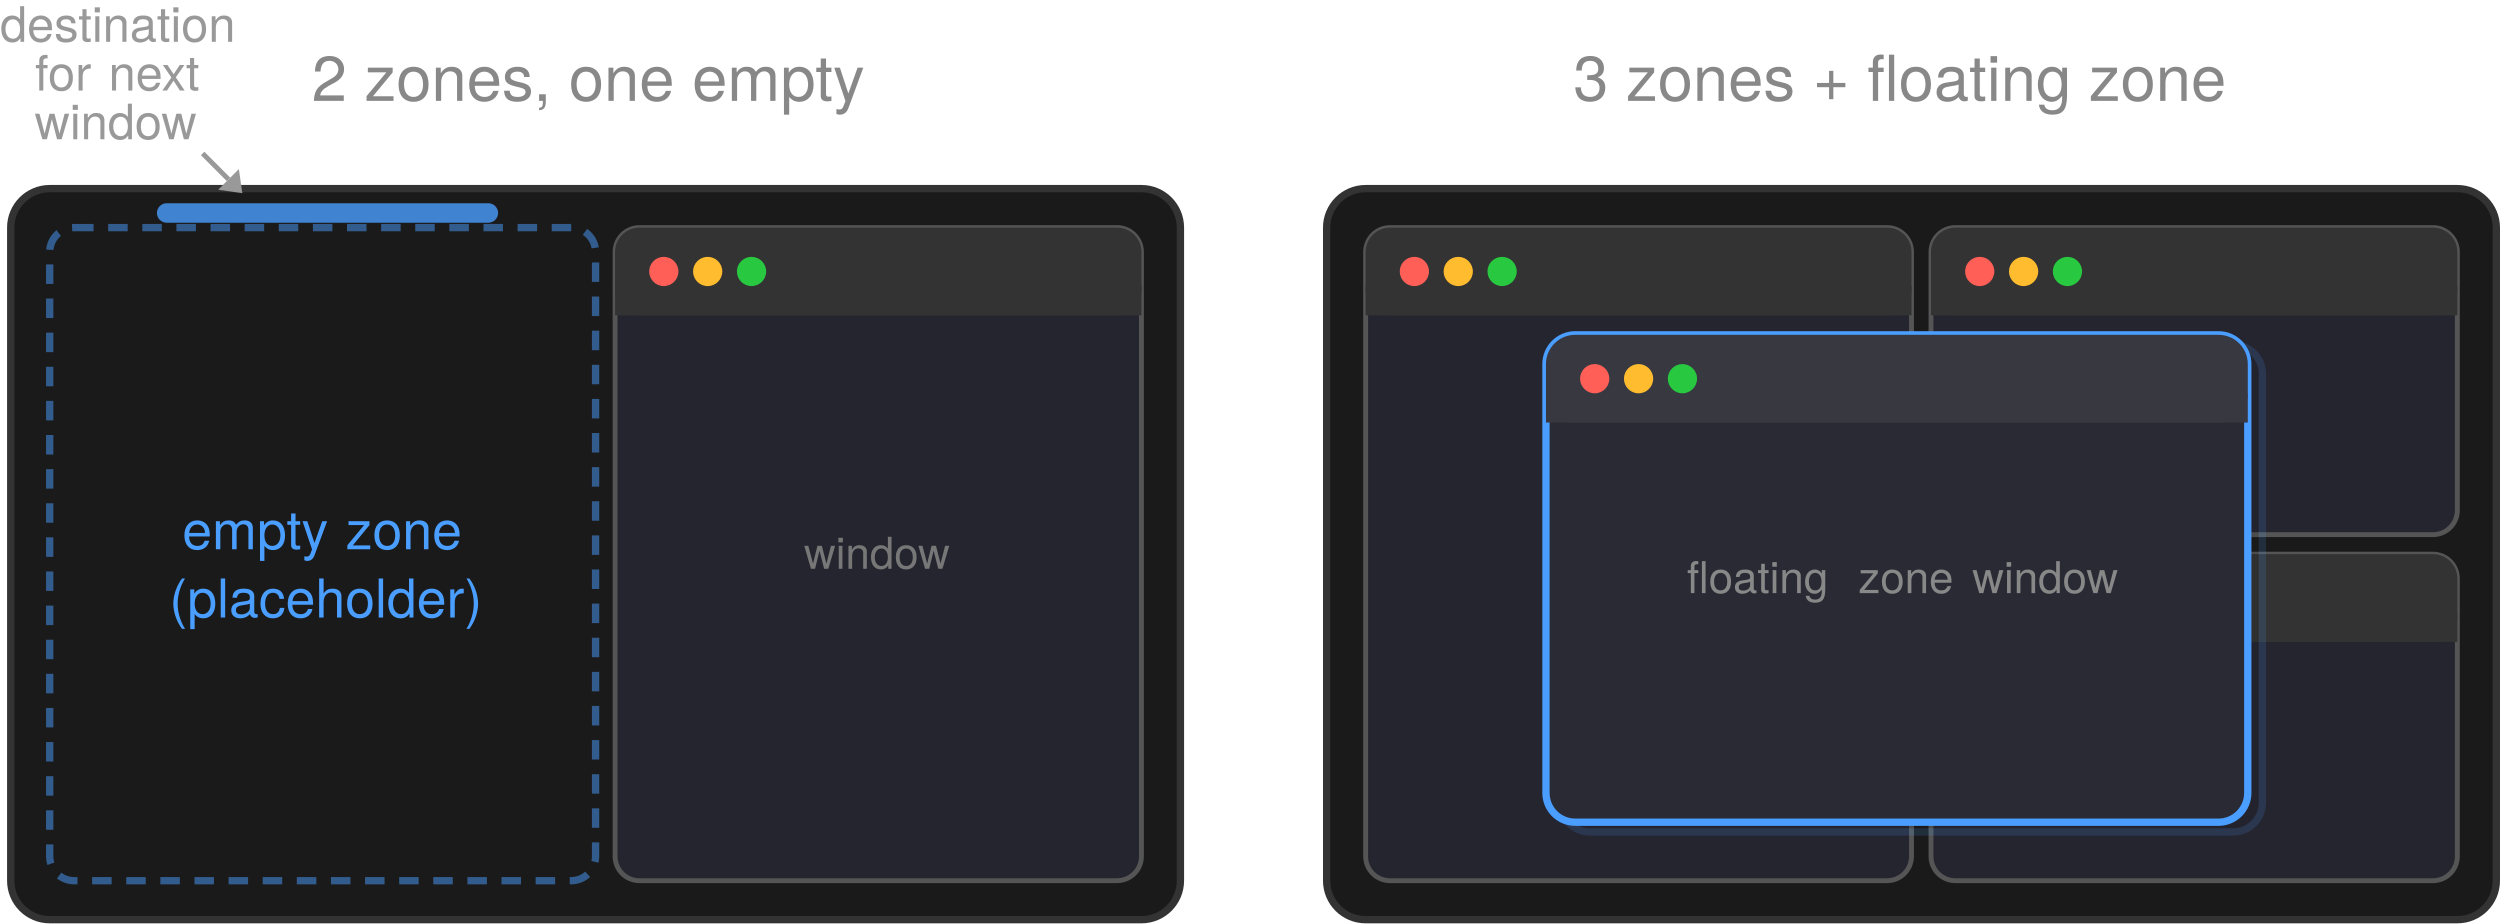
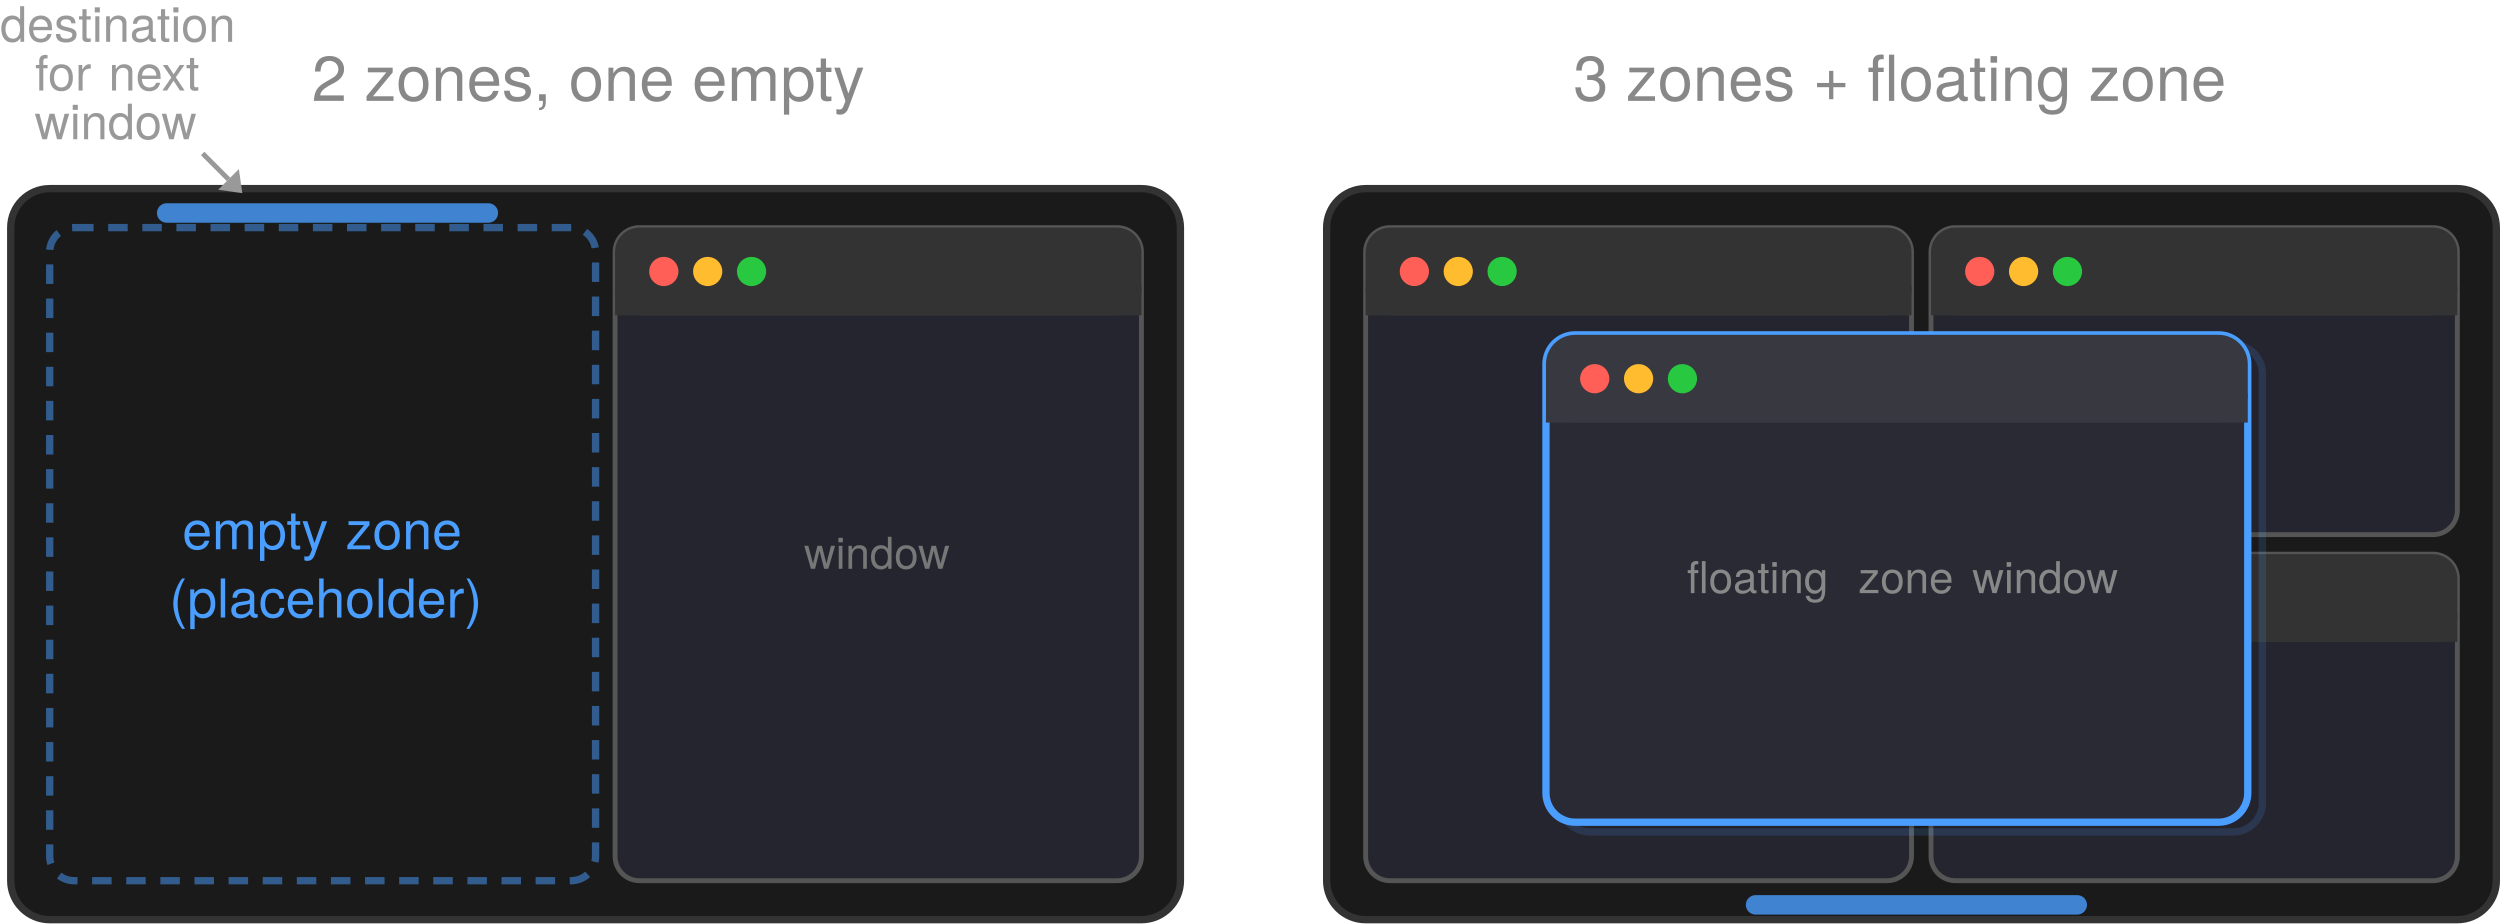
<svg xmlns="http://www.w3.org/2000/svg" id="Layer_1" version="1.1" viewBox="0 0 512.95 189.45">
  <defs>
    <style>
      .st0 {
        font-size: 10px;
      }

      .st0, .st1, .st2, .st3, .st4, .st5, .st6, .st7, .st8 {
        isolation: isolate;
      }

      .st0, .st1, .st2, .st3, .st5 {
        font-family: HelveticaNeue-Medium, 'Helvetica Neue';
        font-weight: 500;
      }

      .st0, .st9 {
        fill: #999;
      }

      .st1 {
        font-size: 11px;
      }

      .st1, .st8 {
        fill: #4a9eff;
      }

      .st2 {
        font-size: 13px;
      }

      .st2, .st3 {
        fill: #888;
      }

      .st10 {
        fill: #2a2a35;
      }

      .st10, .st11, .st6, .st7 {
        stroke-width: 1.5px;
      }

      .st10, .st6, .st7 {
        stroke: #4a9eff;
      }

      .st3, .st5 {
        font-size: 9px;
      }

      .st12 {
        fill: #febc2e;
      }

      .st13 {
        fill: #383840;
      }

      .st14 {
        fill: #ff5f57;
      }

      .st15 {
        stroke: #999;
      }

      .st15, .st6 {
        fill: none;
      }

      .st5 {
        fill: #777;
      }

      .st11 {
        stroke: #333;
      }

      .st11, .st7 {
        fill: #1a1a1a;
      }

      .st16 {
        fill: #252530;
        stroke: #555;
      }

      .st6 {
        opacity: .5;
        stroke-dasharray: 4 3;
      }

      .st7 {
        opacity: .15;
      }

      .st8 {
        opacity: .8;
      }

      .st17 {
        fill: #333;
      }

      .st18 {
        fill: #28c840;
      }
    </style>
  </defs>
  <g>
    <g class="st4">
      <g class="st4">
        <g class="st4">
-           <text class="st2" transform="translate(63.96 20.7)">
-             <tspan x="0" y="0">2 zones, one empty</tspan>
-           </text>
+           <g class="st4">
+             <text class="st2" transform="translate(63.96 20.7)">
+               <tspan x="0" y="0">2 zones, one empty</tspan>
+             </text>
+           </g>
        </g>
      </g>
    </g>
    <rect class="st11" x="2.2" y="38.7" width="240" height="150" rx="8" ry="8" />
    <rect class="st6" x="10.2" y="46.7" width="112" height="134" rx="5" ry="5" />
    <g class="st4">
      <g class="st4">
        <g class="st4">
-           <text class="st1" transform="translate(37.4 112.7)">
-             <tspan x="0" y="0">empty</tspan>
-           </text>
-         </g>
-       </g>
-       <g class="st4">
-         <g class="st4">
-           <text class="st1" transform="translate(70.93 112.7)">
-             <tspan x="0" y="0">zone</tspan>
-           </text>
-         </g>
-       </g>
-     </g>
-     <g class="st4">
-       <g class="st4">
-         <g class="st4">
-           <text class="st1" transform="translate(34.76 126.7)">
-             <tspan x="0" y="0">(placeholder)</tspan>
-           </text>
+           <g class="st4">
+             <text class="st1" transform="translate(37.4 112.7)">
+               <tspan x="0" y="0">empty</tspan>
+             </text>
+           </g>
+         </g>
+       </g>
+       <g class="st4">
+         <g class="st4">
+           <g class="st4">
+             <text class="st1" transform="translate(70.93 112.7)">
+               <tspan x="0" y="0">zone</tspan>
+             </text>
+           </g>
+         </g>
+       </g>
+     </g>
+     <g class="st4">
+       <g class="st4">
+         <g class="st4">
+           <g class="st4">
+             <text class="st1" transform="translate(34.76 126.7)">
+               <tspan x="0" y="0">(placeholder)</tspan>
+             </text>
+           </g>
        </g>
      </g>
    </g>
    <rect class="st16" x="126.2" y="46.7" width="108" height="134" rx="5" ry="5" />
    <rect class="st17" x="126.2" y="46.7" width="108" height="18" rx="5" ry="5" />
    <rect class="st17" x="126.2" y="58.7" width="108" height="6" />
    <circle class="st14" cx="136.2" cy="55.7" r="3" />
    <circle class="st12" cx="145.2" cy="55.7" r="3" />
    <circle class="st18" cx="154.2" cy="55.7" r="3" />
    <g class="st4">
      <g class="st4">
        <g class="st4">
-           <text class="st5" transform="translate(164.97 116.7)">
-             <tspan x="0" y="0">window</tspan>
-           </text>
+           <g class="st4">
+             <text class="st5" transform="translate(164.97 116.7)">
+               <tspan x="0" y="0">window</tspan>
+             </text>
+           </g>
        </g>
      </g>
    </g>
    <path class="st8" d="M34.2,41.7h66c1.1,0,2,.9,2,2h0c0,1.1-.9,2-2,2H34.2c-1.1,0-2-.9-2-2h0c0-1.1.9-2,2-2Z" />
  </g>
  <g>
    <g class="st4">
      <g class="st4">
        <g class="st4">
-           <text class="st2" transform="translate(322.79 20.7)">
-             <tspan x="0" y="0">3 zones + floating zone</tspan>
-           </text>
+           <g class="st4">
+             <text class="st2" transform="translate(322.79 20.7)">
+               <tspan x="0" y="0">3 zones + floating zone</tspan>
+             </text>
+           </g>
        </g>
      </g>
    </g>
    <rect class="st11" x="272.2" y="38.7" width="240" height="150" rx="8" ry="8" />
    <rect class="st16" x="280.2" y="46.7" width="112" height="134" rx="5" ry="5" />
    <rect class="st17" x="280.2" y="46.7" width="112" height="18" rx="5" ry="5" />
    <rect class="st17" x="280.2" y="58.7" width="112" height="6" />
    <circle class="st14" cx="290.2" cy="55.7" r="3" />
    <circle class="st12" cx="299.2" cy="55.7" r="3" />
    <circle class="st18" cx="308.2" cy="55.7" r="3" />
    <rect class="st16" x="396.2" y="46.7" width="108" height="63" rx="5" ry="5" />
    <rect class="st17" x="396.2" y="46.7" width="108" height="18" rx="5" ry="5" />
    <rect class="st17" x="396.2" y="58.7" width="108" height="6" />
    <circle class="st14" cx="406.2" cy="55.7" r="3" />
    <circle class="st12" cx="415.2" cy="55.7" r="3" />
    <circle class="st18" cx="424.2" cy="55.7" r="3" />
    <rect class="st16" x="396.2" y="113.7" width="108" height="67" rx="5" ry="5" />
    <rect class="st17" x="396.2" y="113.7" width="108" height="18" rx="5" ry="5" />
    <rect class="st17" x="396.2" y="125.7" width="108" height="6" />
    <circle class="st14" cx="406.2" cy="122.7" r="3" />
    <circle class="st12" cx="415.2" cy="122.7" r="3" />
    <circle class="st18" cx="424.2" cy="122.7" r="3" />
    <rect class="st7" x="320.2" y="70.7" width="144" height="100" rx="6" ry="6" />
    <rect class="st10" x="317.2" y="68.7" width="144" height="100" rx="6" ry="6" />
    <rect class="st13" x="317.2" y="68.7" width="144" height="18" rx="6" ry="6" />
    <rect class="st13" x="317.2" y="80.7" width="144" height="6" />
    <circle class="st14" cx="327.2" cy="77.7" r="3" />
    <circle class="st12" cx="336.2" cy="77.7" r="3" />
    <circle class="st18" cx="345.2" cy="77.7" r="3" />
    <g class="st4">
      <g class="st4">
        <g class="st4">
-           <text class="st3" transform="translate(346.13 121.7)">
-             <tspan x="0" y="0">floating</tspan>
-           </text>
-         </g>
-       </g>
-       <g class="st4">
-         <g class="st4">
-           <text class="st3" transform="translate(381.3 121.7)">
-             <tspan x="0" y="0">zone</tspan>
-           </text>
-         </g>
-       </g>
-       <g class="st4">
-         <g class="st4">
-           <text class="st3" transform="translate(404.68 121.7)">
-             <tspan x="0" y="0">window</tspan>
-           </text>
+           <g class="st4">
+             <text class="st3" transform="translate(346.13 121.7)">
+               <tspan x="0" y="0">floating</tspan>
+             </text>
+           </g>
+         </g>
+       </g>
+       <g class="st4">
+         <g class="st4">
+           <g class="st4">
+             <text class="st3" transform="translate(381.3 121.7)">
+               <tspan x="0" y="0">zone</tspan>
+             </text>
+           </g>
+         </g>
+       </g>
+       <g class="st4">
+         <g class="st4">
+           <g class="st4">
+             <text class="st3" transform="translate(404.68 121.7)">
+               <tspan x="0" y="0">window</tspan>
+             </text>
+           </g>
        </g>
      </g>
    </g>
  </g>
  <line class="st15" x1="41.58" y1="31.49" x2="46.89" y2="36.81" />
  <polygon class="st9" points="44.77 38.93 49.72 39.64 49.01 34.69 44.77 38.93" />
  <g class="st4">
    <g class="st4">
      <g class="st4">
-         <text class="st0" transform="translate(0 8.57)">
-           <tspan x="0" y="0">destination</tspan>
-         </text>
-       </g>
-     </g>
-     <g class="st4">
-       <g class="st4">
-         <text class="st0" transform="translate(7.18 18.57)">
-           <tspan x="0" y="0">for</tspan>
-         </text>
-       </g>
-     </g>
-     <g class="st4">
-       <g class="st4">
-         <text class="st0" transform="translate(22.28 18.57)">
-           <tspan x="0" y="0">next</tspan>
-         </text>
-       </g>
-     </g>
-     <g class="st4">
-       <g class="st4">
-         <text class="st0" transform="translate(7.11 28.57)">
-           <tspan x="0" y="0">window</tspan>
-         </text>
+         <g class="st4">
+           <text class="st0" transform="translate(0 8.57)">
+             <tspan x="0" y="0">destination</tspan>
+           </text>
+         </g>
+       </g>
+     </g>
+     <g class="st4">
+       <g class="st4">
+         <g class="st4">
+           <text class="st0" transform="translate(7.18 18.57)">
+             <tspan x="0" y="0">for</tspan>
+           </text>
+         </g>
+       </g>
+     </g>
+     <g class="st4">
+       <g class="st4">
+         <g class="st4">
+           <text class="st0" transform="translate(22.28 18.57)">
+             <tspan x="0" y="0">next</tspan>
+           </text>
+         </g>
+       </g>
+     </g>
+     <g class="st4">
+       <g class="st4">
+         <g class="st4">
+           <text class="st0" transform="translate(7.11 28.57)">
+             <tspan x="0" y="0">window</tspan>
+           </text>
+         </g>
      </g>
    </g>
  </g>
+   <path class="st8" d="M360.21,183.66h66c1.1,0,2,.9,2,2h0c0,1.1-.9,2-2,2h-66c-1.1,0-2-.9-2-2h0c0-1.1.9-2,2-2Z" />
</svg>
